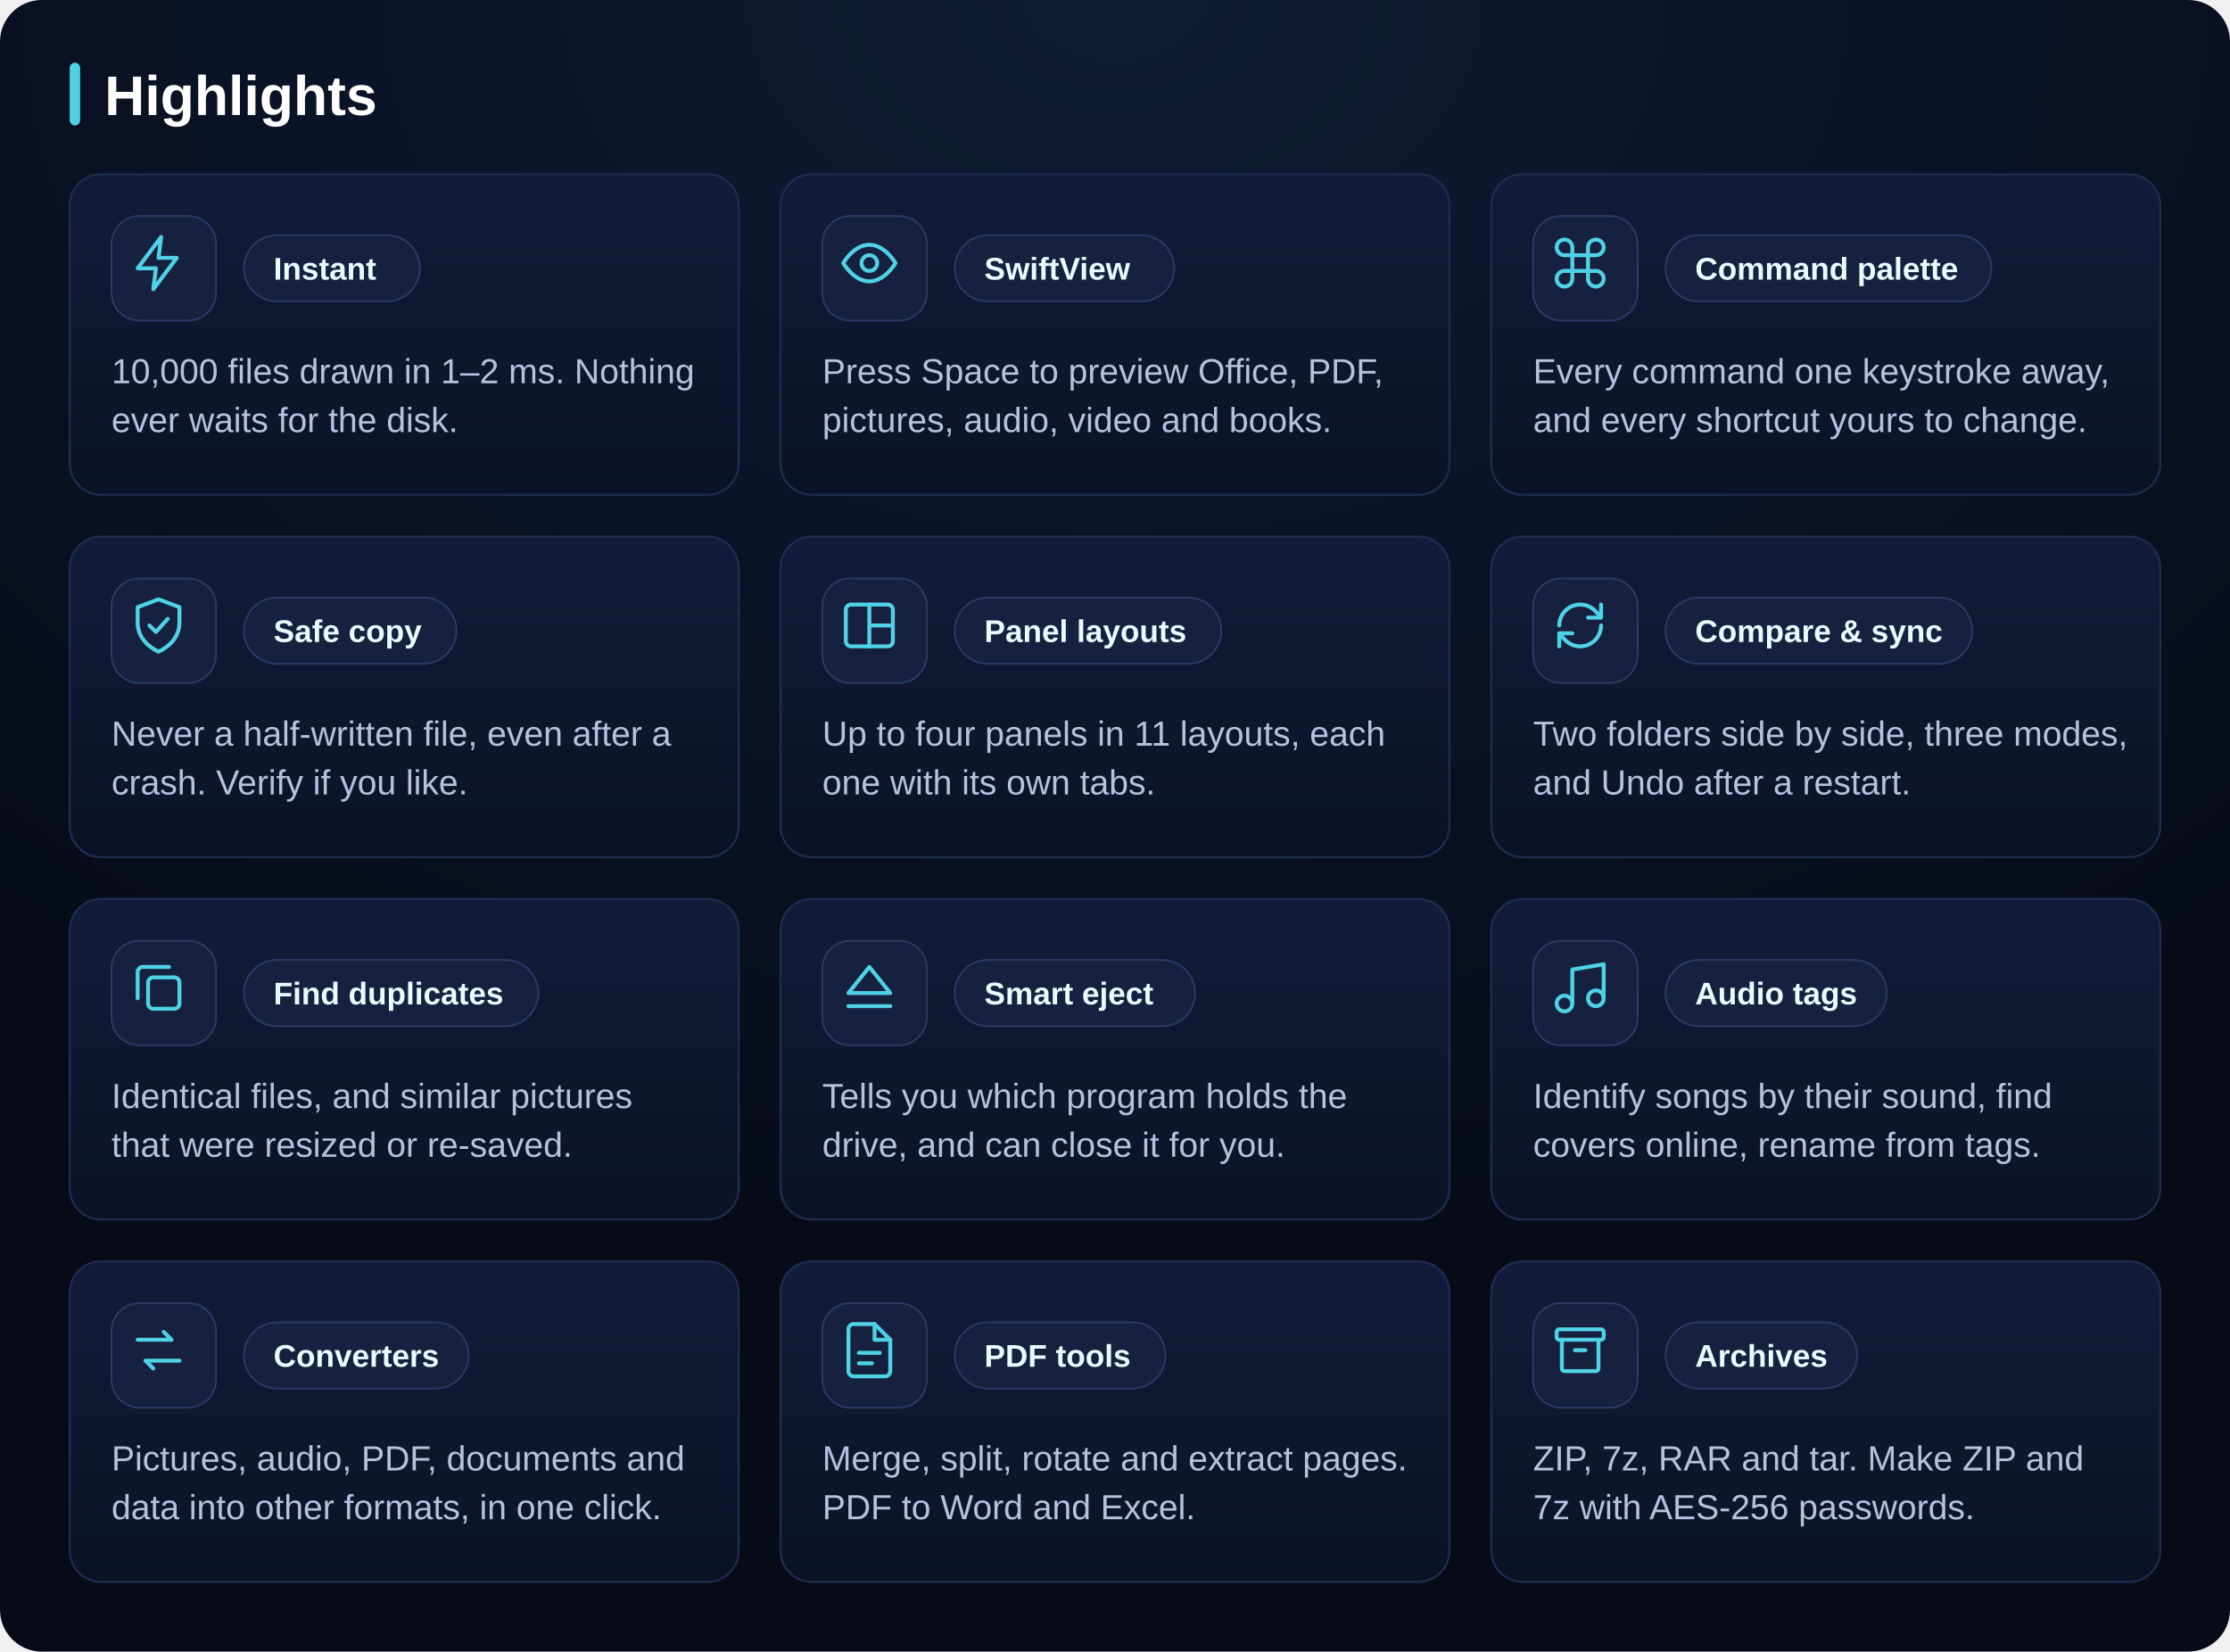
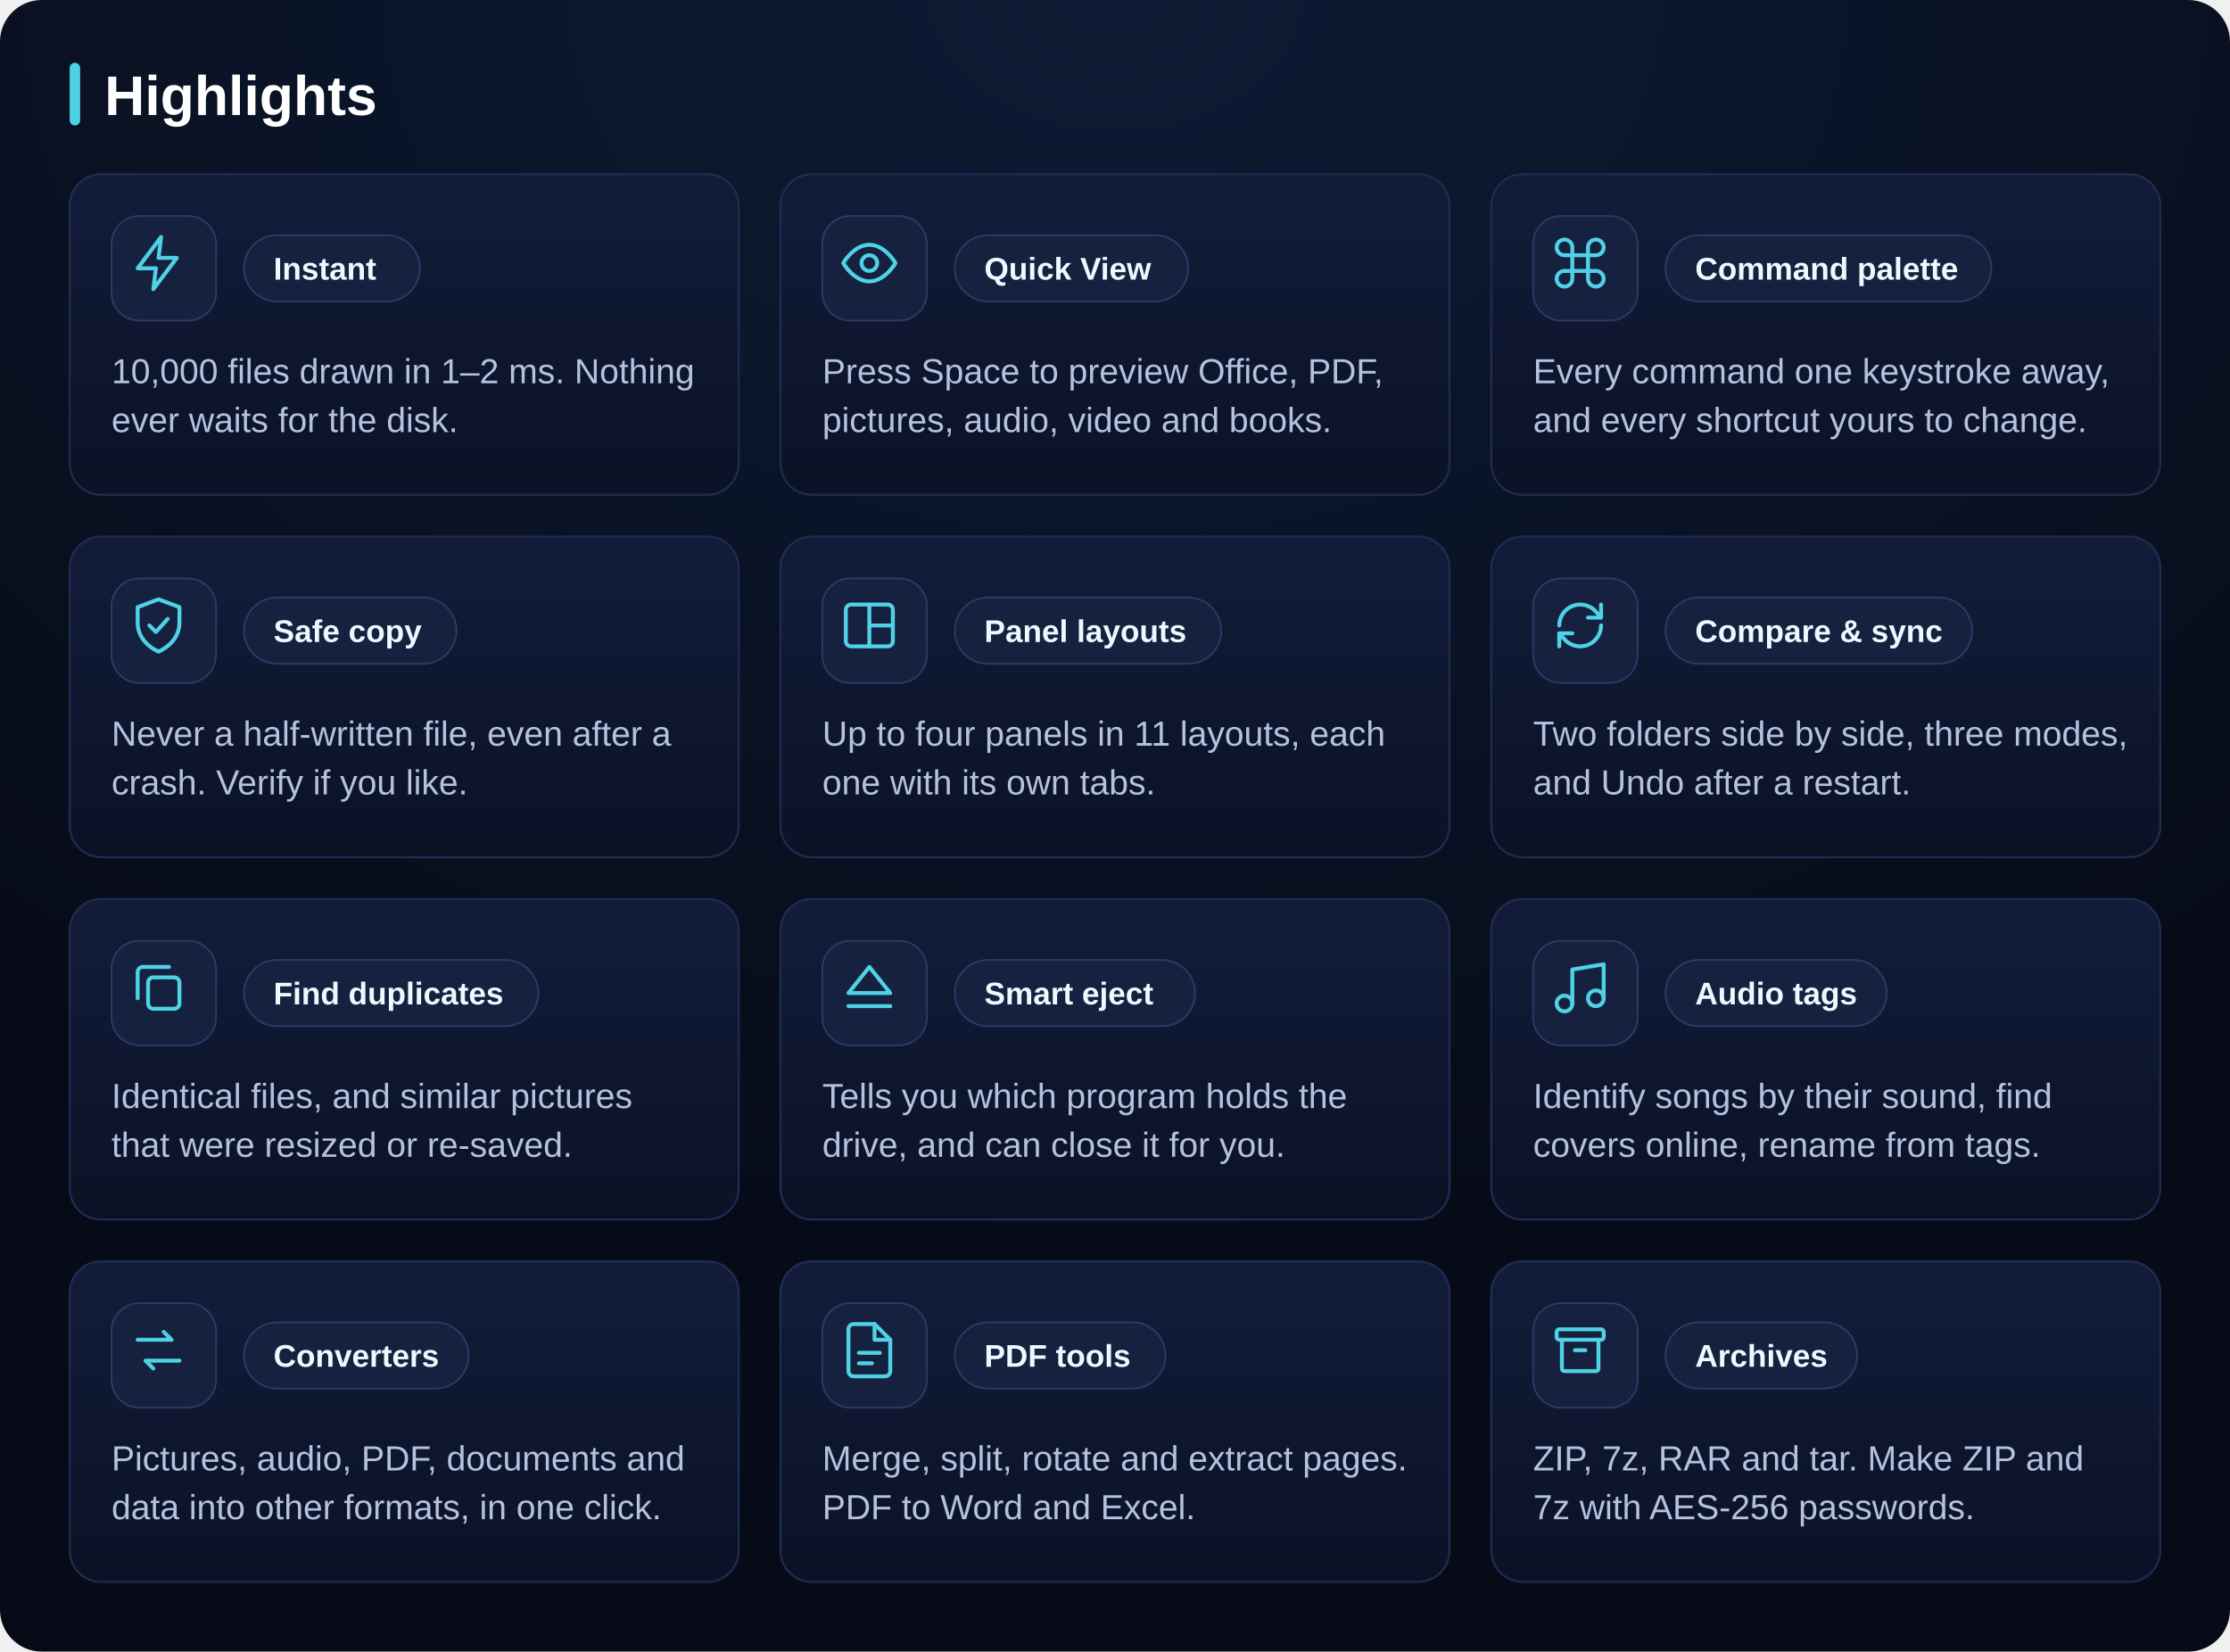
<svg xmlns="http://www.w3.org/2000/svg" viewBox="0 0 1280 948" width="1280" height="948" font-family="'Segoe UI Variable Display','Segoe UI',system-ui,-apple-system,'Helvetica Neue',Arial,sans-serif">
  <defs>
    <radialGradient id="glow" cx="0.5" cy="0" r="0.75">
      <stop offset="0" stop-color="#2f74cc" stop-opacity="0.16" />
      <stop offset="1" stop-color="#2f74cc" stop-opacity="0" />
    </radialGradient>
    <linearGradient id="ic" x1="0" y1="0" x2="1" y2="1">
      <stop offset="0" stop-color="#4fd2e6" />
      <stop offset="1" stop-color="#2f74cc" />
    </linearGradient>
    <linearGradient id="card" x1="0" y1="0" x2="0" y2="1">
      <stop offset="0" stop-color="#121c3a" />
      <stop offset="1" stop-color="#0b1226" />
    </linearGradient>
    <linearGradient id="edge" x1="0" y1="0" x2="1" y2="1">
      <stop offset="0" stop-color="#4fd2e6" stop-opacity="0.55" />
      <stop offset="0.5" stop-color="#2b3a66" stop-opacity="0.6" />
      <stop offset="1" stop-color="#2b3a66" stop-opacity="0.25" />
    </linearGradient>
    <filter id="soft" x="-50%" y="-50%" width="200%" height="200%">
      <feGaussianBlur stdDeviation="10" />
    </filter>
  </defs>
  <rect width="1280" height="948" rx="24" fill="#070b18" />
  <rect width="1280" height="948" rx="24" fill="url(#glow)" />
  <rect x="40" y="36" width="6" height="36" rx="3" fill="#4fd2e6" />
  <text x="60" y="66" font-size="32" font-weight="700" fill="#ffffff">Highlights</text>
  <rect x="40.0" y="100" width="384.0" height="184" rx="18" fill="url(#card)" stroke="#1f2b4f" stroke-width="1.2" />
  <rect x="64.0" y="124" width="60" height="60" rx="16" fill="#16213f" stroke="#2b3a66" />
  <g transform="translate(73.0,133) scale(1.5)" fill="none" stroke="#4fd2e6" stroke-width="1.5" stroke-linecap="round" stroke-linejoin="round">
    <path d="M13 2 4 14h7l-1 8 9-12h-7z" />
  </g>
  <rect x="140.0" y="135" width="101" height="38" rx="19" fill="#16213f" stroke="#2b3a66" />
  <text x="157.0" y="160.5" font-size="18" font-weight="700" fill="#e9fbff">Instant</text>
  <text x="64.0" y="220" font-size="20" fill="#b4c2e0">10,000 files drawn in 1–2 ms. Nothing</text>
  <text x="64.0" y="248" font-size="20" fill="#b4c2e0">ever waits for the disk.</text>
  <rect x="448.0" y="100" width="384.0" height="184" rx="18" fill="url(#card)" stroke="#1f2b4f" stroke-width="1.2" />
  <rect x="472.0" y="124" width="60" height="60" rx="16" fill="#16213f" stroke="#2b3a66" />
  <g transform="translate(481.0,133) scale(1.5)" fill="none" stroke="#4fd2e6" stroke-width="1.5" stroke-linecap="round" stroke-linejoin="round">
    <path d="M2 12s4-7 10-7 10 7 10 7-4 7-10 7S2 12 2 12z" />
    <circle cx="12" cy="12" r="3" />
  </g>
-   <rect x="548.0" y="135" width="126" height="38" rx="19" fill="#16213f" stroke="#2b3a66" />
-   <text x="565.0" y="160.5" font-size="18" font-weight="700" fill="#e9fbff">SwiftView</text>
+   <rect x="548.0" y="135" width="134" height="38" rx="19" fill="#16213f" stroke="#2b3a66" />
+   <text x="565.0" y="160.5" font-size="18" font-weight="700" fill="#e9fbff">Quick View</text>
  <text x="472.0" y="220" font-size="20" fill="#b4c2e0">Press Space to preview Office, PDF,</text>
  <text x="472.0" y="248" font-size="20" fill="#b4c2e0">pictures, audio, video and books.</text>
  <rect x="856.0" y="100" width="384.0" height="184" rx="18" fill="url(#card)" stroke="#1f2b4f" stroke-width="1.2" />
  <rect x="880.0" y="124" width="60" height="60" rx="16" fill="#16213f" stroke="#2b3a66" />
  <g transform="translate(889.0,133) scale(1.5)" fill="none" stroke="#4fd2e6" stroke-width="1.5" stroke-linecap="round" stroke-linejoin="round">
    <path d="M9 6a3 3 0 1 0-3 3h12a3 3 0 1 0-3-3v12a3 3 0 1 0 3-3H6a3 3 0 1 0 3 3z" />
  </g>
  <rect x="956.0" y="135" width="187" height="38" rx="19" fill="#16213f" stroke="#2b3a66" />
  <text x="973.0" y="160.5" font-size="18" font-weight="700" fill="#e9fbff">Command palette</text>
  <text x="880.0" y="220" font-size="20" fill="#b4c2e0">Every command one keystroke away,</text>
  <text x="880.0" y="248" font-size="20" fill="#b4c2e0">and every shortcut yours to change.</text>
  <rect x="40.0" y="308" width="384.0" height="184" rx="18" fill="url(#card)" stroke="#1f2b4f" stroke-width="1.2" />
  <rect x="64.0" y="332" width="60" height="60" rx="16" fill="#16213f" stroke="#2b3a66" />
  <g transform="translate(73.0,341) scale(1.5)" fill="none" stroke="#4fd2e6" stroke-width="1.5" stroke-linecap="round" stroke-linejoin="round">
    <path d="M12 2 4 5v6c0 5 3.5 9 8 11 4.5-2 8-6 8-11V5z" />
    <path d="m8.5 12 2.5 2.5 4.5-5" />
  </g>
  <rect x="140.0" y="343" width="122" height="38" rx="19" fill="#16213f" stroke="#2b3a66" />
  <text x="157.0" y="368.5" font-size="18" font-weight="700" fill="#e9fbff">Safe copy</text>
  <text x="64.0" y="428" font-size="20" fill="#b4c2e0">Never a half-written file, even after a</text>
  <text x="64.0" y="456" font-size="20" fill="#b4c2e0">crash. Verify if you like.</text>
  <rect x="448.0" y="308" width="384.0" height="184" rx="18" fill="url(#card)" stroke="#1f2b4f" stroke-width="1.2" />
  <rect x="472.0" y="332" width="60" height="60" rx="16" fill="#16213f" stroke="#2b3a66" />
  <g transform="translate(481.0,341) scale(1.5)" fill="none" stroke="#4fd2e6" stroke-width="1.5" stroke-linecap="round" stroke-linejoin="round">
    <rect x="3" y="4" width="18" height="16" rx="2" />
    <path d="M12 4v16M12 12h9" />
  </g>
  <rect x="548.0" y="343" width="153" height="38" rx="19" fill="#16213f" stroke="#2b3a66" />
  <text x="565.0" y="368.5" font-size="18" font-weight="700" fill="#e9fbff">Panel layouts</text>
  <text x="472.0" y="428" font-size="20" fill="#b4c2e0">Up to four panels in 11 layouts, each</text>
  <text x="472.0" y="456" font-size="20" fill="#b4c2e0">one with its own tabs.</text>
  <rect x="856.0" y="308" width="384.0" height="184" rx="18" fill="url(#card)" stroke="#1f2b4f" stroke-width="1.2" />
  <rect x="880.0" y="332" width="60" height="60" rx="16" fill="#16213f" stroke="#2b3a66" />
  <g transform="translate(889.0,341) scale(1.5)" fill="none" stroke="#4fd2e6" stroke-width="1.5" stroke-linecap="round" stroke-linejoin="round">
    <path d="M4 12a8 8 0 0 1 14-5.3L20 9M20 4v5h-5M20 12a8 8 0 0 1-14 5.3L4 15M4 20v-5h5" />
  </g>
  <rect x="956.0" y="343" width="176" height="38" rx="19" fill="#16213f" stroke="#2b3a66" />
  <text x="973.0" y="368.5" font-size="18" font-weight="700" fill="#e9fbff">Compare &amp; sync</text>
  <text x="880.0" y="428" font-size="20" fill="#b4c2e0">Two folders side by side, three modes,</text>
  <text x="880.0" y="456" font-size="20" fill="#b4c2e0">and Undo after a restart.</text>
  <rect x="40.0" y="516" width="384.0" height="184" rx="18" fill="url(#card)" stroke="#1f2b4f" stroke-width="1.2" />
  <rect x="64.0" y="540" width="60" height="60" rx="16" fill="#16213f" stroke="#2b3a66" />
  <g transform="translate(73.0,549) scale(1.5)" fill="none" stroke="#4fd2e6" stroke-width="1.5" stroke-linecap="round" stroke-linejoin="round">
    <rect x="8" y="8" width="12" height="12" rx="2" />
    <path d="M4 16V6a2 2 0 0 1 2-2h10" />
  </g>
  <rect x="140.0" y="551" width="169" height="38" rx="19" fill="#16213f" stroke="#2b3a66" />
  <text x="157.0" y="576.5" font-size="18" font-weight="700" fill="#e9fbff">Find duplicates</text>
  <text x="64.0" y="636" font-size="20" fill="#b4c2e0">Identical files, and similar pictures</text>
  <text x="64.0" y="664" font-size="20" fill="#b4c2e0">that were resized or re-saved.</text>
  <rect x="448.0" y="516" width="384.0" height="184" rx="18" fill="url(#card)" stroke="#1f2b4f" stroke-width="1.2" />
  <rect x="472.0" y="540" width="60" height="60" rx="16" fill="#16213f" stroke="#2b3a66" />
  <g transform="translate(481.0,549) scale(1.5)" fill="none" stroke="#4fd2e6" stroke-width="1.5" stroke-linecap="round" stroke-linejoin="round">
    <path d="M12 4 4 14h16z" />
    <path d="M4 19h16" />
  </g>
  <rect x="548.0" y="551" width="138" height="38" rx="19" fill="#16213f" stroke="#2b3a66" />
  <text x="565.0" y="576.5" font-size="18" font-weight="700" fill="#e9fbff">Smart eject</text>
  <text x="472.0" y="636" font-size="20" fill="#b4c2e0">Tells you which program holds the</text>
  <text x="472.0" y="664" font-size="20" fill="#b4c2e0">drive, and can close it for you.</text>
  <rect x="856.0" y="516" width="384.0" height="184" rx="18" fill="url(#card)" stroke="#1f2b4f" stroke-width="1.2" />
  <rect x="880.0" y="540" width="60" height="60" rx="16" fill="#16213f" stroke="#2b3a66" />
  <g transform="translate(889.0,549) scale(1.5)" fill="none" stroke="#4fd2e6" stroke-width="1.5" stroke-linecap="round" stroke-linejoin="round">
    <path d="M9 18V5l12-2v13" />
    <circle cx="6" cy="18" r="3" />
    <circle cx="18" cy="16" r="3" />
  </g>
  <rect x="956.0" y="551" width="127" height="38" rx="19" fill="#16213f" stroke="#2b3a66" />
  <text x="973.0" y="576.5" font-size="18" font-weight="700" fill="#e9fbff">Audio tags</text>
  <text x="880.0" y="636" font-size="20" fill="#b4c2e0">Identify songs by their sound, find</text>
  <text x="880.0" y="664" font-size="20" fill="#b4c2e0">covers online, rename from tags.</text>
  <rect x="40.0" y="724" width="384.0" height="184" rx="18" fill="url(#card)" stroke="#1f2b4f" stroke-width="1.2" />
  <rect x="64.0" y="748" width="60" height="60" rx="16" fill="#16213f" stroke="#2b3a66" />
  <g transform="translate(73.0,757) scale(1.5)" fill="none" stroke="#4fd2e6" stroke-width="1.5" stroke-linecap="round" stroke-linejoin="round">
    <path d="M4 8h13l-3-3M20 16H7l3 3" />
  </g>
  <rect x="140.0" y="759" width="129" height="38" rx="19" fill="#16213f" stroke="#2b3a66" />
  <text x="157.0" y="784.5" font-size="18" font-weight="700" fill="#e9fbff">Converters</text>
  <text x="64.0" y="844" font-size="20" fill="#b4c2e0">Pictures, audio, PDF, documents and</text>
  <text x="64.0" y="872" font-size="20" fill="#b4c2e0">data into other formats, in one click.</text>
  <rect x="448.0" y="724" width="384.0" height="184" rx="18" fill="url(#card)" stroke="#1f2b4f" stroke-width="1.2" />
  <rect x="472.0" y="748" width="60" height="60" rx="16" fill="#16213f" stroke="#2b3a66" />
  <g transform="translate(481.0,757) scale(1.5)" fill="none" stroke="#4fd2e6" stroke-width="1.5" stroke-linecap="round" stroke-linejoin="round">
    <path d="M14 2H6a2 2 0 0 0-2 2v16a2 2 0 0 0 2 2h12a2 2 0 0 0 2-2V8z" />
    <path d="M14 2v6h6M8 13h8M8 17h5" />
  </g>
  <rect x="548.0" y="759" width="121" height="38" rx="19" fill="#16213f" stroke="#2b3a66" />
  <text x="565.0" y="784.5" font-size="18" font-weight="700" fill="#e9fbff">PDF tools</text>
  <text x="472.0" y="844" font-size="20" fill="#b4c2e0">Merge, split, rotate and extract pages.</text>
  <text x="472.0" y="872" font-size="20" fill="#b4c2e0">PDF to Word and Excel.</text>
  <rect x="856.0" y="724" width="384.0" height="184" rx="18" fill="url(#card)" stroke="#1f2b4f" stroke-width="1.2" />
  <rect x="880.0" y="748" width="60" height="60" rx="16" fill="#16213f" stroke="#2b3a66" />
  <g transform="translate(889.0,757) scale(1.5)" fill="none" stroke="#4fd2e6" stroke-width="1.5" stroke-linecap="round" stroke-linejoin="round">
    <rect x="3" y="4" width="18" height="4" rx="1" />
    <path d="M5 8v11a1 1 0 0 0 1 1h12a1 1 0 0 0 1-1V8M10 12h4" />
  </g>
  <rect x="956.0" y="759" width="110" height="38" rx="19" fill="#16213f" stroke="#2b3a66" />
  <text x="973.0" y="784.5" font-size="18" font-weight="700" fill="#e9fbff">Archives</text>
  <text x="880.0" y="844" font-size="20" fill="#b4c2e0">ZIP, 7z, RAR and tar. Make ZIP and</text>
  <text x="880.0" y="872" font-size="20" fill="#b4c2e0">7z with AES-256 passwords.</text>
</svg>
